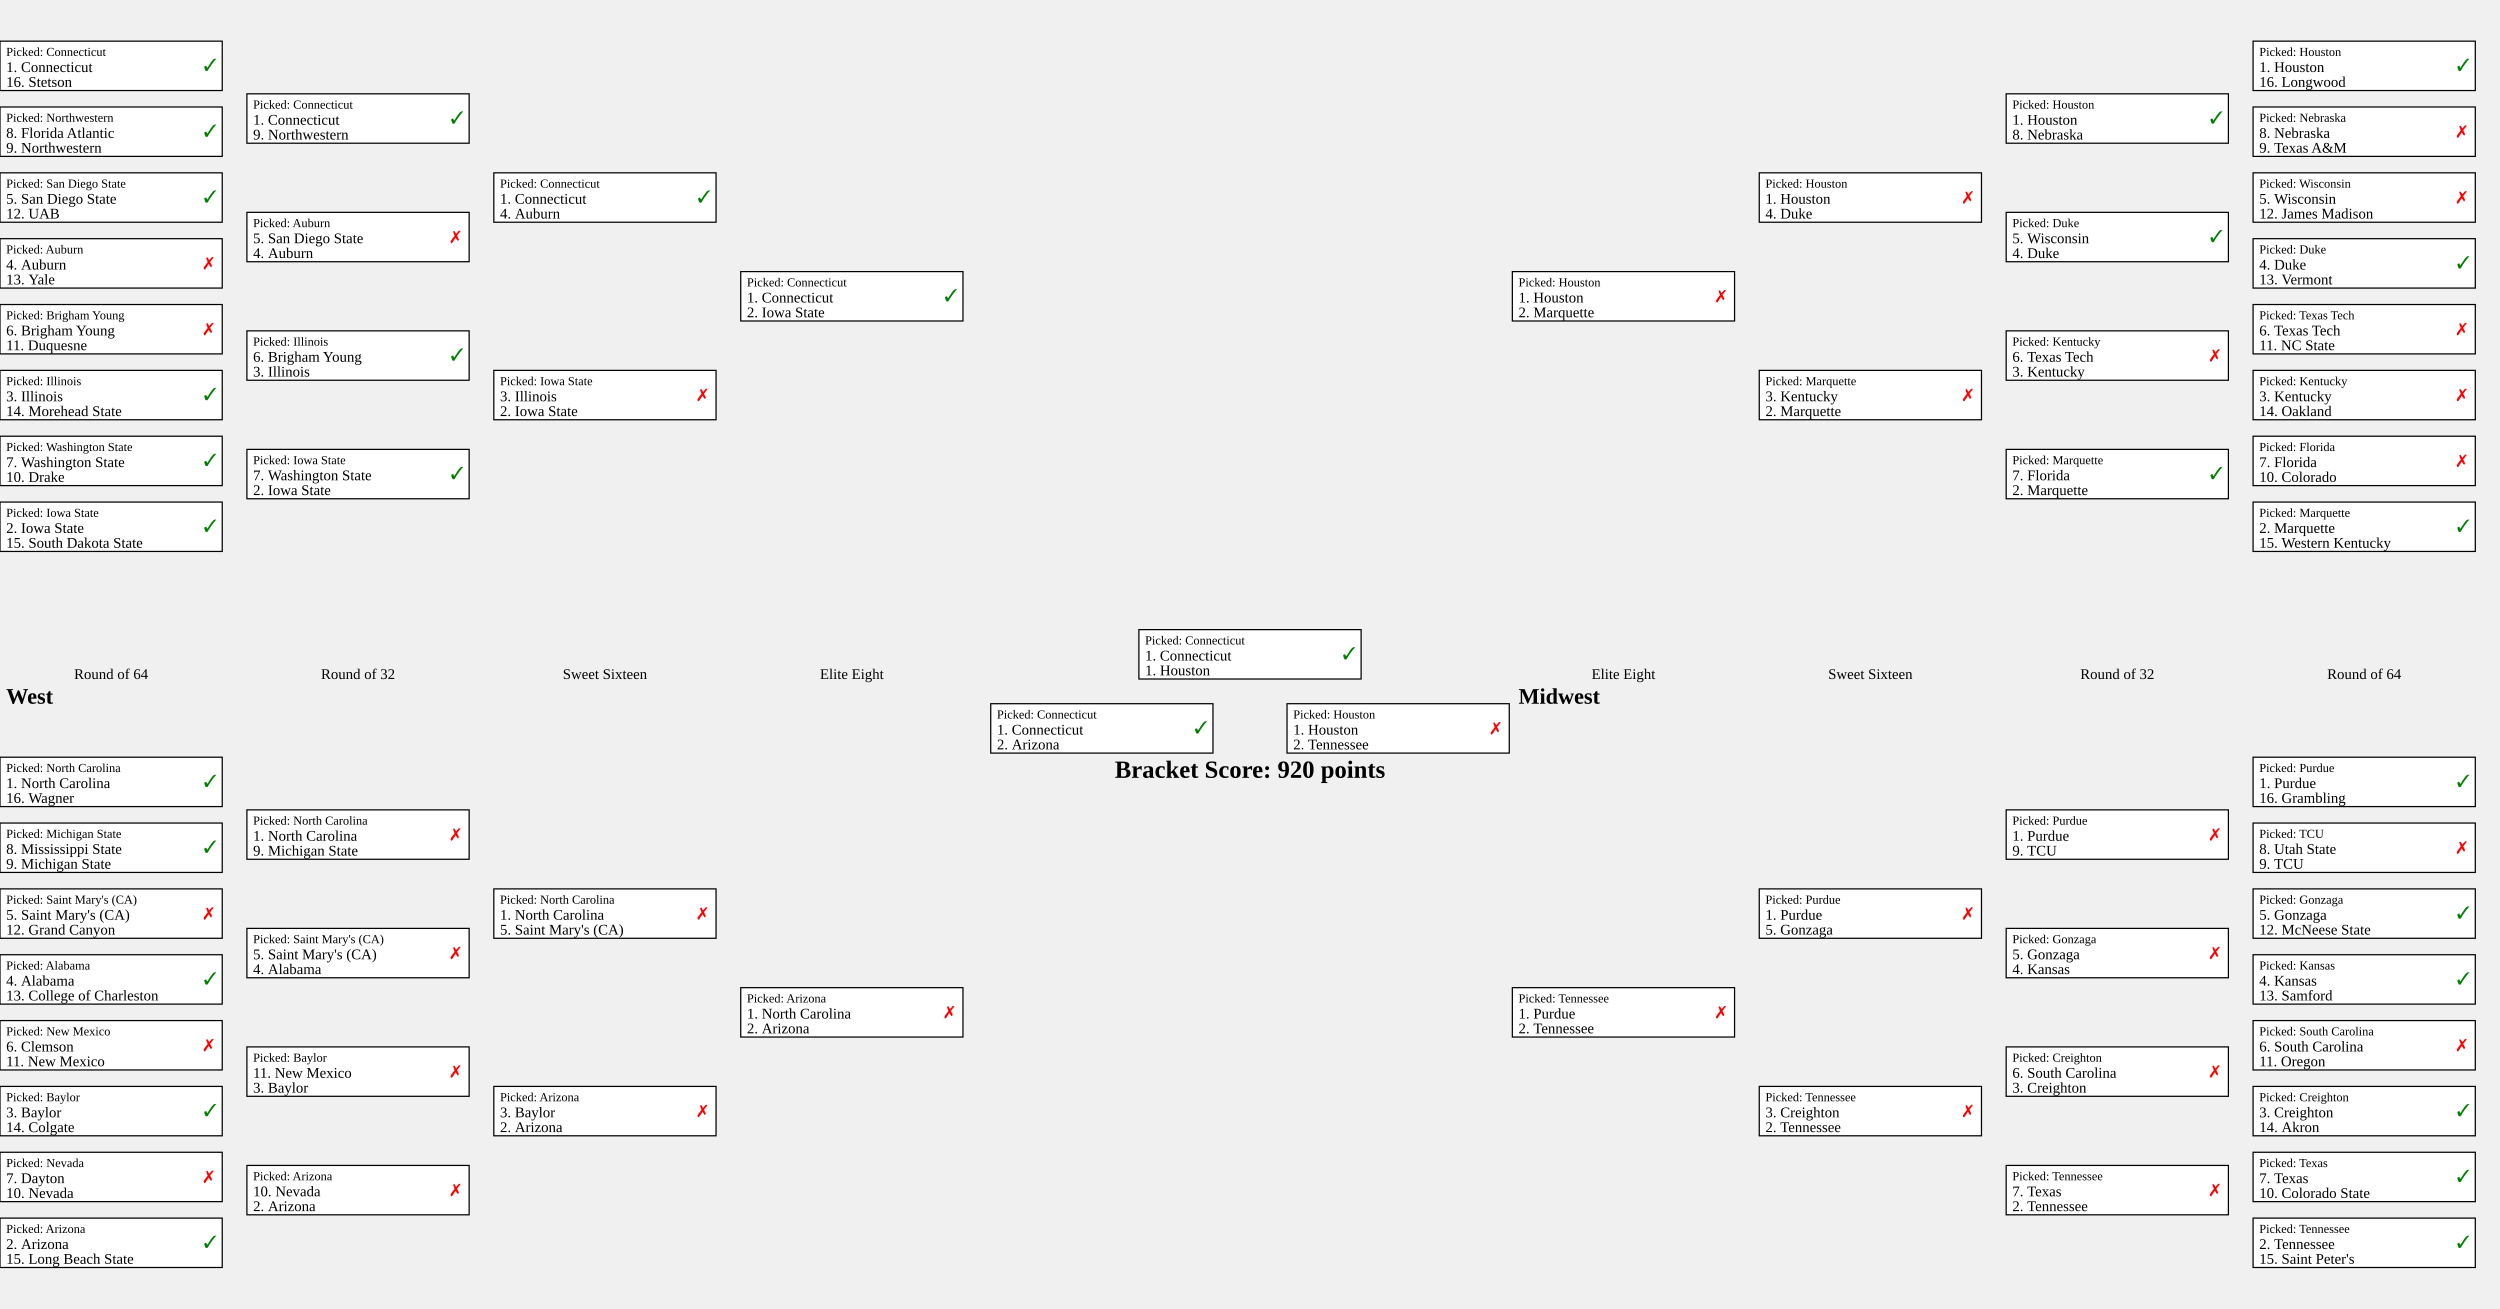
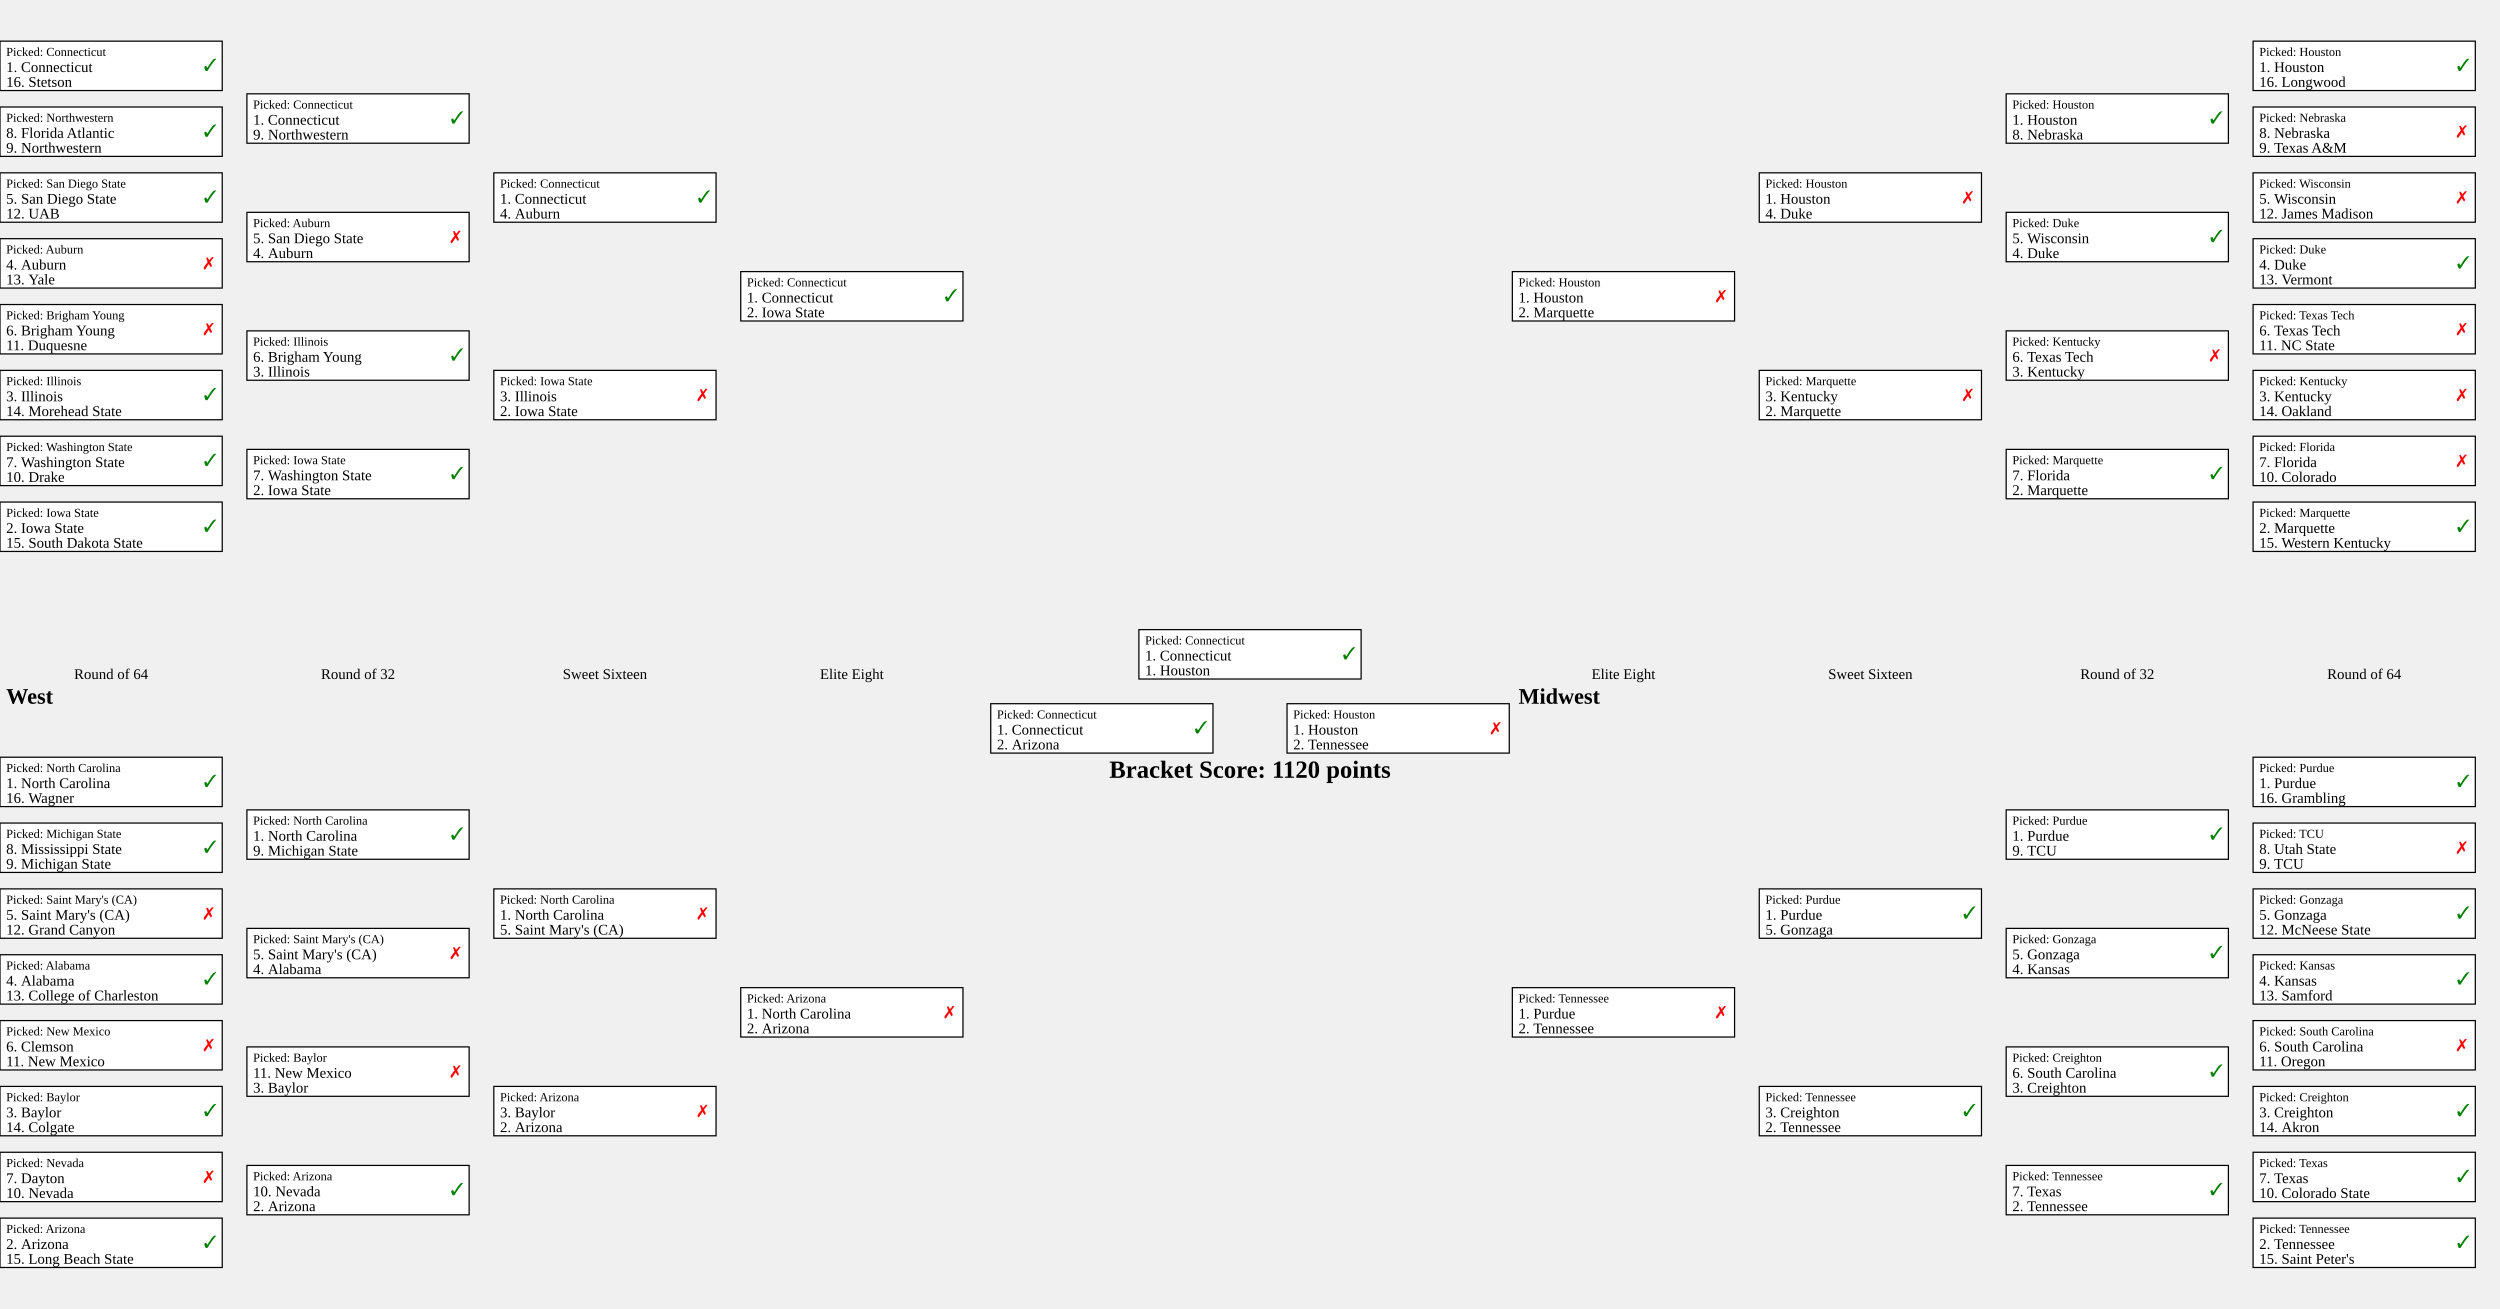
<svg xmlns="http://www.w3.org/2000/svg" baseProfile="full" height="1060" version="1.1" width="2025">
  <defs />
  <text class="region-label" fill="black" font-size="18px" font-weight="bold" x="5" y="-10">South</text>
  <text class="region-label" fill="black" font-size="12px" text-anchor="middle" x="90.0" y="-30">Round of 64</text>
  <g>
    <rect fill="white" height="40" stroke="black" width="180" x="0" y="33.333" />
    <text class="team-name" fill="black" font-size="10px" x="5" y="45.333">Picked: Connecticut</text>
    <text class="team-name" fill="black" font-size="12px" x="5" y="58.333">1. Connecticut</text>
    <text class="team-name" fill="black" font-size="12px" x="5" y="70.333">16. Stetson</text>
    <text fill="green" font-size="14px" x="165" y="57.333">✓</text>
  </g>
  <g>
    <rect fill="white" height="40" stroke="black" width="180" x="0" y="86.667" />
    <text class="team-name" fill="black" font-size="10px" x="5" y="98.667">Picked: Northwestern</text>
    <text class="team-name" fill="black" font-size="12px" x="5" y="111.667">8. Florida Atlantic</text>
    <text class="team-name" fill="black" font-size="12px" x="5" y="123.667">9. Northwestern</text>
    <text fill="green" font-size="14px" x="165" y="110.667">✓</text>
  </g>
  <g>
    <rect fill="white" height="40" stroke="black" width="180" x="0" y="140.0" />
    <text class="team-name" fill="black" font-size="10px" x="5" y="152.0">Picked: San Diego State</text>
    <text class="team-name" fill="black" font-size="12px" x="5" y="165.0">5. San Diego State</text>
    <text class="team-name" fill="black" font-size="12px" x="5" y="177.0">12. UAB</text>
    <text fill="green" font-size="14px" x="165" y="164.0">✓</text>
  </g>
  <g>
    <rect fill="white" height="40" stroke="black" width="180" x="0" y="193.333" />
    <text class="team-name" fill="black" font-size="10px" x="5" y="205.333">Picked: Auburn</text>
    <text class="team-name" fill="black" font-size="12px" x="5" y="218.333">4. Auburn</text>
    <text class="team-name" fill="black" font-size="12px" x="5" y="230.333">13. Yale</text>
    <text fill="red" font-size="14px" x="165" y="217.333">✗</text>
  </g>
  <g>
    <rect fill="white" height="40" stroke="black" width="180" x="0" y="246.667" />
    <text class="team-name" fill="black" font-size="10px" x="5" y="258.667">Picked: Brigham Young</text>
    <text class="team-name" fill="black" font-size="12px" x="5" y="271.667">6. Brigham Young</text>
    <text class="team-name" fill="black" font-size="12px" x="5" y="283.667">11. Duquesne</text>
    <text fill="red" font-size="14px" x="165" y="270.667">✗</text>
  </g>
  <g>
    <rect fill="white" height="40" stroke="black" width="180" x="0" y="300.0" />
    <text class="team-name" fill="black" font-size="10px" x="5" y="312.0">Picked: Illinois</text>
    <text class="team-name" fill="black" font-size="12px" x="5" y="325.0">3. Illinois</text>
    <text class="team-name" fill="black" font-size="12px" x="5" y="337.0">14. Morehead State</text>
    <text fill="green" font-size="14px" x="165" y="324.0">✓</text>
  </g>
  <g>
    <rect fill="white" height="40" stroke="black" width="180" x="0" y="353.333" />
    <text class="team-name" fill="black" font-size="10px" x="5" y="365.333">Picked: Washington State</text>
    <text class="team-name" fill="black" font-size="12px" x="5" y="378.333">7. Washington State</text>
    <text class="team-name" fill="black" font-size="12px" x="5" y="390.333">10. Drake</text>
    <text fill="green" font-size="14px" x="165" y="377.333">✓</text>
  </g>
  <g>
    <rect fill="white" height="40" stroke="black" width="180" x="0" y="406.667" />
    <text class="team-name" fill="black" font-size="10px" x="5" y="418.667">Picked: Iowa State</text>
    <text class="team-name" fill="black" font-size="12px" x="5" y="431.667">2. Iowa State</text>
    <text class="team-name" fill="black" font-size="12px" x="5" y="443.667">15. South Dakota State</text>
    <text fill="green" font-size="14px" x="165" y="430.667">✓</text>
  </g>
  <text class="region-label" fill="black" font-size="12px" text-anchor="middle" x="290.0" y="-30">Round of 32</text>
  <g>
    <rect fill="white" height="40" stroke="black" width="180" x="200" y="76.0" />
    <text class="team-name" fill="black" font-size="10px" x="205" y="88.0">Picked: Connecticut</text>
    <text class="team-name" fill="black" font-size="12px" x="205" y="101.0">1. Connecticut</text>
    <text class="team-name" fill="black" font-size="12px" x="205" y="113.0">9. Northwestern</text>
    <text fill="green" font-size="14px" x="365" y="100.0">✓</text>
  </g>
  <g>
    <rect fill="white" height="40" stroke="black" width="180" x="200" y="172.0" />
    <text class="team-name" fill="black" font-size="10px" x="205" y="184.0">Picked: Auburn</text>
    <text class="team-name" fill="black" font-size="12px" x="205" y="197.0">5. San Diego State</text>
    <text class="team-name" fill="black" font-size="12px" x="205" y="209.0">4. Auburn</text>
    <text fill="red" font-size="14px" x="365" y="196.0">✗</text>
  </g>
  <g>
    <rect fill="white" height="40" stroke="black" width="180" x="200" y="268.0" />
    <text class="team-name" fill="black" font-size="10px" x="205" y="280.0">Picked: Illinois</text>
    <text class="team-name" fill="black" font-size="12px" x="205" y="293.0">6. Brigham Young</text>
    <text class="team-name" fill="black" font-size="12px" x="205" y="305.0">3. Illinois</text>
    <text fill="green" font-size="14px" x="365" y="292.0">✓</text>
  </g>
  <g>
    <rect fill="white" height="40" stroke="black" width="180" x="200" y="364.0" />
    <text class="team-name" fill="black" font-size="10px" x="205" y="376.0">Picked: Iowa State</text>
    <text class="team-name" fill="black" font-size="12px" x="205" y="389.0">7. Washington State</text>
    <text class="team-name" fill="black" font-size="12px" x="205" y="401.0">2. Iowa State</text>
    <text fill="green" font-size="14px" x="365" y="388.0">✓</text>
  </g>
  <text class="region-label" fill="black" font-size="12px" text-anchor="middle" x="490.0" y="-30">Sweet Sixteen</text>
  <g>
    <rect fill="white" height="40" stroke="black" width="180" x="400" y="140.0" />
    <text class="team-name" fill="black" font-size="10px" x="405" y="152.0">Picked: Connecticut</text>
    <text class="team-name" fill="black" font-size="12px" x="405" y="165.0">1. Connecticut</text>
    <text class="team-name" fill="black" font-size="12px" x="405" y="177.0">4. Auburn</text>
    <text fill="green" font-size="14px" x="565" y="164.0">✓</text>
  </g>
  <g>
    <rect fill="white" height="40" stroke="black" width="180" x="400" y="300.0" />
    <text class="team-name" fill="black" font-size="10px" x="405" y="312.0">Picked: Iowa State</text>
    <text class="team-name" fill="black" font-size="12px" x="405" y="325.0">3. Illinois</text>
    <text class="team-name" fill="black" font-size="12px" x="405" y="337.0">2. Iowa State</text>
    <text fill="red" font-size="14px" x="565" y="324.0">✗</text>
  </g>
  <text class="region-label" fill="black" font-size="12px" text-anchor="middle" x="690.0" y="-30">Elite Eight</text>
  <g>
    <rect fill="white" height="40" stroke="black" width="180" x="600" y="220.0" />
    <text class="team-name" fill="black" font-size="10px" x="605" y="232.0">Picked: Connecticut</text>
    <text class="team-name" fill="black" font-size="12px" x="605" y="245.0">1. Connecticut</text>
    <text class="team-name" fill="black" font-size="12px" x="605" y="257.0">2. Iowa State</text>
    <text fill="green" font-size="14px" x="765" y="244.0">✓</text>
  </g>
  <text class="region-label" fill="black" font-size="18px" font-weight="bold" x="5" y="570">West</text>
  <text class="region-label" fill="black" font-size="12px" text-anchor="middle" x="90.0" y="550">Round of 64</text>
  <g>
    <rect fill="white" height="40" stroke="black" width="180" x="0" y="613.333" />
    <text class="team-name" fill="black" font-size="10px" x="5" y="625.333">Picked: North Carolina</text>
    <text class="team-name" fill="black" font-size="12px" x="5" y="638.333">1. North Carolina</text>
    <text class="team-name" fill="black" font-size="12px" x="5" y="650.333">16. Wagner</text>
    <text fill="green" font-size="14px" x="165" y="637.333">✓</text>
  </g>
  <g>
    <rect fill="white" height="40" stroke="black" width="180" x="0" y="666.667" />
    <text class="team-name" fill="black" font-size="10px" x="5" y="678.667">Picked: Michigan State</text>
    <text class="team-name" fill="black" font-size="12px" x="5" y="691.667">8. Mississippi State</text>
    <text class="team-name" fill="black" font-size="12px" x="5" y="703.667">9. Michigan State</text>
    <text fill="green" font-size="14px" x="165" y="690.667">✓</text>
  </g>
  <g>
    <rect fill="white" height="40" stroke="black" width="180" x="0" y="720.0" />
    <text class="team-name" fill="black" font-size="10px" x="5" y="732.0">Picked: Saint Mary's (CA)</text>
    <text class="team-name" fill="black" font-size="12px" x="5" y="745.0">5. Saint Mary's (CA)</text>
    <text class="team-name" fill="black" font-size="12px" x="5" y="757.0">12. Grand Canyon</text>
    <text fill="red" font-size="14px" x="165" y="744.0">✗</text>
  </g>
  <g>
    <rect fill="white" height="40" stroke="black" width="180" x="0" y="773.333" />
    <text class="team-name" fill="black" font-size="10px" x="5" y="785.333">Picked: Alabama</text>
    <text class="team-name" fill="black" font-size="12px" x="5" y="798.333">4. Alabama</text>
    <text class="team-name" fill="black" font-size="12px" x="5" y="810.333">13. College of Charleston</text>
    <text fill="green" font-size="14px" x="165" y="797.333">✓</text>
  </g>
  <g>
    <rect fill="white" height="40" stroke="black" width="180" x="0" y="826.667" />
    <text class="team-name" fill="black" font-size="10px" x="5" y="838.667">Picked: New Mexico</text>
    <text class="team-name" fill="black" font-size="12px" x="5" y="851.667">6. Clemson</text>
    <text class="team-name" fill="black" font-size="12px" x="5" y="863.667">11. New Mexico</text>
    <text fill="red" font-size="14px" x="165" y="850.667">✗</text>
  </g>
  <g>
    <rect fill="white" height="40" stroke="black" width="180" x="0" y="880.0" />
    <text class="team-name" fill="black" font-size="10px" x="5" y="892.0">Picked: Baylor</text>
    <text class="team-name" fill="black" font-size="12px" x="5" y="905.0">3. Baylor</text>
    <text class="team-name" fill="black" font-size="12px" x="5" y="917.0">14. Colgate</text>
    <text fill="green" font-size="14px" x="165" y="904.0">✓</text>
  </g>
  <g>
    <rect fill="white" height="40" stroke="black" width="180" x="0" y="933.333" />
    <text class="team-name" fill="black" font-size="10px" x="5" y="945.333">Picked: Nevada</text>
    <text class="team-name" fill="black" font-size="12px" x="5" y="958.333">7. Dayton</text>
    <text class="team-name" fill="black" font-size="12px" x="5" y="970.333">10. Nevada</text>
    <text fill="red" font-size="14px" x="165" y="957.333">✗</text>
  </g>
  <g>
    <rect fill="white" height="40" stroke="black" width="180" x="0" y="986.667" />
    <text class="team-name" fill="black" font-size="10px" x="5" y="998.667">Picked: Arizona</text>
    <text class="team-name" fill="black" font-size="12px" x="5" y="1011.667">2. Arizona</text>
    <text class="team-name" fill="black" font-size="12px" x="5" y="1023.667">15. Long Beach State</text>
    <text fill="green" font-size="14px" x="165" y="1010.667">✓</text>
  </g>
  <text class="region-label" fill="black" font-size="12px" text-anchor="middle" x="290.0" y="550">Round of 32</text>
  <g>
    <rect fill="white" height="40" stroke="black" width="180" x="200" y="656.0" />
    <text class="team-name" fill="black" font-size="10px" x="205" y="668.0">Picked: North Carolina</text>
    <text class="team-name" fill="black" font-size="12px" x="205" y="681.0">1. North Carolina</text>
    <text class="team-name" fill="black" font-size="12px" x="205" y="693.0">9. Michigan State</text>
-     <text fill="red" font-size="14px" x="365" y="680.0">✗</text>
+     <text fill="green" font-size="14px" x="365" y="680.0">✓</text>
  </g>
  <g>
    <rect fill="white" height="40" stroke="black" width="180" x="200" y="752.0" />
    <text class="team-name" fill="black" font-size="10px" x="205" y="764.0">Picked: Saint Mary's (CA)</text>
    <text class="team-name" fill="black" font-size="12px" x="205" y="777.0">5. Saint Mary's (CA)</text>
    <text class="team-name" fill="black" font-size="12px" x="205" y="789.0">4. Alabama</text>
    <text fill="red" font-size="14px" x="365" y="776.0">✗</text>
  </g>
  <g>
    <rect fill="white" height="40" stroke="black" width="180" x="200" y="848.0" />
    <text class="team-name" fill="black" font-size="10px" x="205" y="860.0">Picked: Baylor</text>
    <text class="team-name" fill="black" font-size="12px" x="205" y="873.0">11. New Mexico</text>
    <text class="team-name" fill="black" font-size="12px" x="205" y="885.0">3. Baylor</text>
    <text fill="red" font-size="14px" x="365" y="872.0">✗</text>
  </g>
  <g>
    <rect fill="white" height="40" stroke="black" width="180" x="200" y="944.0" />
    <text class="team-name" fill="black" font-size="10px" x="205" y="956.0">Picked: Arizona</text>
    <text class="team-name" fill="black" font-size="12px" x="205" y="969.0">10. Nevada</text>
    <text class="team-name" fill="black" font-size="12px" x="205" y="981.0">2. Arizona</text>
-     <text fill="red" font-size="14px" x="365" y="968.0">✗</text>
+     <text fill="green" font-size="14px" x="365" y="968.0">✓</text>
  </g>
  <text class="region-label" fill="black" font-size="12px" text-anchor="middle" x="490.0" y="550">Sweet Sixteen</text>
  <g>
    <rect fill="white" height="40" stroke="black" width="180" x="400" y="720.0" />
    <text class="team-name" fill="black" font-size="10px" x="405" y="732.0">Picked: North Carolina</text>
    <text class="team-name" fill="black" font-size="12px" x="405" y="745.0">1. North Carolina</text>
    <text class="team-name" fill="black" font-size="12px" x="405" y="757.0">5. Saint Mary's (CA)</text>
    <text fill="red" font-size="14px" x="565" y="744.0">✗</text>
  </g>
  <g>
    <rect fill="white" height="40" stroke="black" width="180" x="400" y="880.0" />
    <text class="team-name" fill="black" font-size="10px" x="405" y="892.0">Picked: Arizona</text>
    <text class="team-name" fill="black" font-size="12px" x="405" y="905.0">3. Baylor</text>
    <text class="team-name" fill="black" font-size="12px" x="405" y="917.0">2. Arizona</text>
    <text fill="red" font-size="14px" x="565" y="904.0">✗</text>
  </g>
  <text class="region-label" fill="black" font-size="12px" text-anchor="middle" x="690.0" y="550">Elite Eight</text>
  <g>
    <rect fill="white" height="40" stroke="black" width="180" x="600" y="800.0" />
    <text class="team-name" fill="black" font-size="10px" x="605" y="812.0">Picked: Arizona</text>
    <text class="team-name" fill="black" font-size="12px" x="605" y="825.0">1. North Carolina</text>
    <text class="team-name" fill="black" font-size="12px" x="605" y="837.0">2. Arizona</text>
    <text fill="red" font-size="14px" x="765" y="824.0">✗</text>
  </g>
  <text class="region-label" fill="black" font-size="18px" font-weight="bold" x="1230" y="-10">East</text>
  <text class="region-label" fill="black" font-size="12px" text-anchor="middle" x="1915.0" y="-30">Round of 64</text>
  <g>
    <rect fill="white" height="40" stroke="black" width="180" x="1825" y="33.333" />
    <text class="team-name" fill="black" font-size="10px" x="1830" y="45.333">Picked: Houston</text>
    <text class="team-name" fill="black" font-size="12px" x="1830" y="58.333">1. Houston</text>
    <text class="team-name" fill="black" font-size="12px" x="1830" y="70.333">16. Longwood</text>
    <text fill="green" font-size="14px" x="1990" y="57.333">✓</text>
  </g>
  <g>
    <rect fill="white" height="40" stroke="black" width="180" x="1825" y="86.667" />
    <text class="team-name" fill="black" font-size="10px" x="1830" y="98.667">Picked: Nebraska</text>
    <text class="team-name" fill="black" font-size="12px" x="1830" y="111.667">8. Nebraska</text>
    <text class="team-name" fill="black" font-size="12px" x="1830" y="123.667">9. Texas A&amp;M</text>
    <text fill="red" font-size="14px" x="1990" y="110.667">✗</text>
  </g>
  <g>
    <rect fill="white" height="40" stroke="black" width="180" x="1825" y="140.0" />
    <text class="team-name" fill="black" font-size="10px" x="1830" y="152.0">Picked: Wisconsin</text>
    <text class="team-name" fill="black" font-size="12px" x="1830" y="165.0">5. Wisconsin</text>
    <text class="team-name" fill="black" font-size="12px" x="1830" y="177.0">12. James Madison</text>
    <text fill="red" font-size="14px" x="1990" y="164.0">✗</text>
  </g>
  <g>
    <rect fill="white" height="40" stroke="black" width="180" x="1825" y="193.333" />
    <text class="team-name" fill="black" font-size="10px" x="1830" y="205.333">Picked: Duke</text>
    <text class="team-name" fill="black" font-size="12px" x="1830" y="218.333">4. Duke</text>
    <text class="team-name" fill="black" font-size="12px" x="1830" y="230.333">13. Vermont</text>
    <text fill="green" font-size="14px" x="1990" y="217.333">✓</text>
  </g>
  <g>
    <rect fill="white" height="40" stroke="black" width="180" x="1825" y="246.667" />
    <text class="team-name" fill="black" font-size="10px" x="1830" y="258.667">Picked: Texas Tech</text>
    <text class="team-name" fill="black" font-size="12px" x="1830" y="271.667">6. Texas Tech</text>
    <text class="team-name" fill="black" font-size="12px" x="1830" y="283.667">11. NC State</text>
    <text fill="red" font-size="14px" x="1990" y="270.667">✗</text>
  </g>
  <g>
    <rect fill="white" height="40" stroke="black" width="180" x="1825" y="300.0" />
    <text class="team-name" fill="black" font-size="10px" x="1830" y="312.0">Picked: Kentucky</text>
    <text class="team-name" fill="black" font-size="12px" x="1830" y="325.0">3. Kentucky</text>
    <text class="team-name" fill="black" font-size="12px" x="1830" y="337.0">14. Oakland</text>
    <text fill="red" font-size="14px" x="1990" y="324.0">✗</text>
  </g>
  <g>
    <rect fill="white" height="40" stroke="black" width="180" x="1825" y="353.333" />
    <text class="team-name" fill="black" font-size="10px" x="1830" y="365.333">Picked: Florida</text>
    <text class="team-name" fill="black" font-size="12px" x="1830" y="378.333">7. Florida</text>
    <text class="team-name" fill="black" font-size="12px" x="1830" y="390.333">10. Colorado</text>
    <text fill="red" font-size="14px" x="1990" y="377.333">✗</text>
  </g>
  <g>
    <rect fill="white" height="40" stroke="black" width="180" x="1825" y="406.667" />
    <text class="team-name" fill="black" font-size="10px" x="1830" y="418.667">Picked: Marquette</text>
    <text class="team-name" fill="black" font-size="12px" x="1830" y="431.667">2. Marquette</text>
    <text class="team-name" fill="black" font-size="12px" x="1830" y="443.667">15. Western Kentucky</text>
    <text fill="green" font-size="14px" x="1990" y="430.667">✓</text>
  </g>
  <text class="region-label" fill="black" font-size="12px" text-anchor="middle" x="1715.0" y="-30">Round of 32</text>
  <g>
    <rect fill="white" height="40" stroke="black" width="180" x="1625" y="76.0" />
    <text class="team-name" fill="black" font-size="10px" x="1630" y="88.0">Picked: Houston</text>
    <text class="team-name" fill="black" font-size="12px" x="1630" y="101.0">1. Houston</text>
    <text class="team-name" fill="black" font-size="12px" x="1630" y="113.0">8. Nebraska</text>
    <text fill="green" font-size="14px" x="1790" y="100.0">✓</text>
  </g>
  <g>
    <rect fill="white" height="40" stroke="black" width="180" x="1625" y="172.0" />
    <text class="team-name" fill="black" font-size="10px" x="1630" y="184.0">Picked: Duke</text>
    <text class="team-name" fill="black" font-size="12px" x="1630" y="197.0">5. Wisconsin</text>
    <text class="team-name" fill="black" font-size="12px" x="1630" y="209.0">4. Duke</text>
    <text fill="green" font-size="14px" x="1790" y="196.0">✓</text>
  </g>
  <g>
    <rect fill="white" height="40" stroke="black" width="180" x="1625" y="268.0" />
    <text class="team-name" fill="black" font-size="10px" x="1630" y="280.0">Picked: Kentucky</text>
    <text class="team-name" fill="black" font-size="12px" x="1630" y="293.0">6. Texas Tech</text>
    <text class="team-name" fill="black" font-size="12px" x="1630" y="305.0">3. Kentucky</text>
    <text fill="red" font-size="14px" x="1790" y="292.0">✗</text>
  </g>
  <g>
    <rect fill="white" height="40" stroke="black" width="180" x="1625" y="364.0" />
    <text class="team-name" fill="black" font-size="10px" x="1630" y="376.0">Picked: Marquette</text>
    <text class="team-name" fill="black" font-size="12px" x="1630" y="389.0">7. Florida</text>
    <text class="team-name" fill="black" font-size="12px" x="1630" y="401.0">2. Marquette</text>
    <text fill="green" font-size="14px" x="1790" y="388.0">✓</text>
  </g>
  <text class="region-label" fill="black" font-size="12px" text-anchor="middle" x="1515.0" y="-30">Sweet Sixteen</text>
  <g>
    <rect fill="white" height="40" stroke="black" width="180" x="1425" y="140.0" />
    <text class="team-name" fill="black" font-size="10px" x="1430" y="152.0">Picked: Houston</text>
    <text class="team-name" fill="black" font-size="12px" x="1430" y="165.0">1. Houston</text>
    <text class="team-name" fill="black" font-size="12px" x="1430" y="177.0">4. Duke</text>
    <text fill="red" font-size="14px" x="1590" y="164.0">✗</text>
  </g>
  <g>
    <rect fill="white" height="40" stroke="black" width="180" x="1425" y="300.0" />
    <text class="team-name" fill="black" font-size="10px" x="1430" y="312.0">Picked: Marquette</text>
    <text class="team-name" fill="black" font-size="12px" x="1430" y="325.0">3. Kentucky</text>
    <text class="team-name" fill="black" font-size="12px" x="1430" y="337.0">2. Marquette</text>
    <text fill="red" font-size="14px" x="1590" y="324.0">✗</text>
  </g>
  <text class="region-label" fill="black" font-size="12px" text-anchor="middle" x="1315.0" y="-30">Elite Eight</text>
  <g>
    <rect fill="white" height="40" stroke="black" width="180" x="1225" y="220.0" />
    <text class="team-name" fill="black" font-size="10px" x="1230" y="232.0">Picked: Houston</text>
    <text class="team-name" fill="black" font-size="12px" x="1230" y="245.0">1. Houston</text>
    <text class="team-name" fill="black" font-size="12px" x="1230" y="257.0">2. Marquette</text>
    <text fill="red" font-size="14px" x="1390" y="244.0">✗</text>
  </g>
  <text class="region-label" fill="black" font-size="18px" font-weight="bold" x="1230" y="570">Midwest</text>
  <text class="region-label" fill="black" font-size="12px" text-anchor="middle" x="1915.0" y="550">Round of 64</text>
  <g>
    <rect fill="white" height="40" stroke="black" width="180" x="1825" y="613.333" />
    <text class="team-name" fill="black" font-size="10px" x="1830" y="625.333">Picked: Purdue</text>
    <text class="team-name" fill="black" font-size="12px" x="1830" y="638.333">1. Purdue</text>
    <text class="team-name" fill="black" font-size="12px" x="1830" y="650.333">16. Grambling</text>
    <text fill="green" font-size="14px" x="1990" y="637.333">✓</text>
  </g>
  <g>
    <rect fill="white" height="40" stroke="black" width="180" x="1825" y="666.667" />
    <text class="team-name" fill="black" font-size="10px" x="1830" y="678.667">Picked: TCU</text>
    <text class="team-name" fill="black" font-size="12px" x="1830" y="691.667">8. Utah State</text>
    <text class="team-name" fill="black" font-size="12px" x="1830" y="703.667">9. TCU</text>
    <text fill="red" font-size="14px" x="1990" y="690.667">✗</text>
  </g>
  <g>
    <rect fill="white" height="40" stroke="black" width="180" x="1825" y="720.0" />
    <text class="team-name" fill="black" font-size="10px" x="1830" y="732.0">Picked: Gonzaga</text>
    <text class="team-name" fill="black" font-size="12px" x="1830" y="745.0">5. Gonzaga</text>
    <text class="team-name" fill="black" font-size="12px" x="1830" y="757.0">12. McNeese State</text>
    <text fill="green" font-size="14px" x="1990" y="744.0">✓</text>
  </g>
  <g>
    <rect fill="white" height="40" stroke="black" width="180" x="1825" y="773.333" />
    <text class="team-name" fill="black" font-size="10px" x="1830" y="785.333">Picked: Kansas</text>
    <text class="team-name" fill="black" font-size="12px" x="1830" y="798.333">4. Kansas</text>
    <text class="team-name" fill="black" font-size="12px" x="1830" y="810.333">13. Samford</text>
    <text fill="green" font-size="14px" x="1990" y="797.333">✓</text>
  </g>
  <g>
    <rect fill="white" height="40" stroke="black" width="180" x="1825" y="826.667" />
    <text class="team-name" fill="black" font-size="10px" x="1830" y="838.667">Picked: South Carolina</text>
    <text class="team-name" fill="black" font-size="12px" x="1830" y="851.667">6. South Carolina</text>
    <text class="team-name" fill="black" font-size="12px" x="1830" y="863.667">11. Oregon</text>
    <text fill="red" font-size="14px" x="1990" y="850.667">✗</text>
  </g>
  <g>
    <rect fill="white" height="40" stroke="black" width="180" x="1825" y="880.0" />
    <text class="team-name" fill="black" font-size="10px" x="1830" y="892.0">Picked: Creighton</text>
    <text class="team-name" fill="black" font-size="12px" x="1830" y="905.0">3. Creighton</text>
    <text class="team-name" fill="black" font-size="12px" x="1830" y="917.0">14. Akron</text>
    <text fill="green" font-size="14px" x="1990" y="904.0">✓</text>
  </g>
  <g>
    <rect fill="white" height="40" stroke="black" width="180" x="1825" y="933.333" />
    <text class="team-name" fill="black" font-size="10px" x="1830" y="945.333">Picked: Texas</text>
    <text class="team-name" fill="black" font-size="12px" x="1830" y="958.333">7. Texas</text>
    <text class="team-name" fill="black" font-size="12px" x="1830" y="970.333">10. Colorado State</text>
    <text fill="green" font-size="14px" x="1990" y="957.333">✓</text>
  </g>
  <g>
    <rect fill="white" height="40" stroke="black" width="180" x="1825" y="986.667" />
    <text class="team-name" fill="black" font-size="10px" x="1830" y="998.667">Picked: Tennessee</text>
    <text class="team-name" fill="black" font-size="12px" x="1830" y="1011.667">2. Tennessee</text>
    <text class="team-name" fill="black" font-size="12px" x="1830" y="1023.667">15. Saint Peter's</text>
    <text fill="green" font-size="14px" x="1990" y="1010.667">✓</text>
  </g>
  <text class="region-label" fill="black" font-size="12px" text-anchor="middle" x="1715.0" y="550">Round of 32</text>
  <g>
    <rect fill="white" height="40" stroke="black" width="180" x="1625" y="656.0" />
    <text class="team-name" fill="black" font-size="10px" x="1630" y="668.0">Picked: Purdue</text>
    <text class="team-name" fill="black" font-size="12px" x="1630" y="681.0">1. Purdue</text>
    <text class="team-name" fill="black" font-size="12px" x="1630" y="693.0">9. TCU</text>
-     <text fill="red" font-size="14px" x="1790" y="680.0">✗</text>
+     <text fill="green" font-size="14px" x="1790" y="680.0">✓</text>
  </g>
  <g>
    <rect fill="white" height="40" stroke="black" width="180" x="1625" y="752.0" />
    <text class="team-name" fill="black" font-size="10px" x="1630" y="764.0">Picked: Gonzaga</text>
    <text class="team-name" fill="black" font-size="12px" x="1630" y="777.0">5. Gonzaga</text>
    <text class="team-name" fill="black" font-size="12px" x="1630" y="789.0">4. Kansas</text>
-     <text fill="red" font-size="14px" x="1790" y="776.0">✗</text>
+     <text fill="green" font-size="14px" x="1790" y="776.0">✓</text>
  </g>
  <g>
    <rect fill="white" height="40" stroke="black" width="180" x="1625" y="848.0" />
    <text class="team-name" fill="black" font-size="10px" x="1630" y="860.0">Picked: Creighton</text>
    <text class="team-name" fill="black" font-size="12px" x="1630" y="873.0">6. South Carolina</text>
    <text class="team-name" fill="black" font-size="12px" x="1630" y="885.0">3. Creighton</text>
-     <text fill="red" font-size="14px" x="1790" y="872.0">✗</text>
+     <text fill="green" font-size="14px" x="1790" y="872.0">✓</text>
  </g>
  <g>
    <rect fill="white" height="40" stroke="black" width="180" x="1625" y="944.0" />
    <text class="team-name" fill="black" font-size="10px" x="1630" y="956.0">Picked: Tennessee</text>
    <text class="team-name" fill="black" font-size="12px" x="1630" y="969.0">7. Texas</text>
    <text class="team-name" fill="black" font-size="12px" x="1630" y="981.0">2. Tennessee</text>
-     <text fill="red" font-size="14px" x="1790" y="968.0">✗</text>
+     <text fill="green" font-size="14px" x="1790" y="968.0">✓</text>
  </g>
  <text class="region-label" fill="black" font-size="12px" text-anchor="middle" x="1515.0" y="550">Sweet Sixteen</text>
  <g>
    <rect fill="white" height="40" stroke="black" width="180" x="1425" y="720.0" />
    <text class="team-name" fill="black" font-size="10px" x="1430" y="732.0">Picked: Purdue</text>
    <text class="team-name" fill="black" font-size="12px" x="1430" y="745.0">1. Purdue</text>
    <text class="team-name" fill="black" font-size="12px" x="1430" y="757.0">5. Gonzaga</text>
-     <text fill="red" font-size="14px" x="1590" y="744.0">✗</text>
+     <text fill="green" font-size="14px" x="1590" y="744.0">✓</text>
  </g>
  <g>
    <rect fill="white" height="40" stroke="black" width="180" x="1425" y="880.0" />
    <text class="team-name" fill="black" font-size="10px" x="1430" y="892.0">Picked: Tennessee</text>
    <text class="team-name" fill="black" font-size="12px" x="1430" y="905.0">3. Creighton</text>
    <text class="team-name" fill="black" font-size="12px" x="1430" y="917.0">2. Tennessee</text>
-     <text fill="red" font-size="14px" x="1590" y="904.0">✗</text>
+     <text fill="green" font-size="14px" x="1590" y="904.0">✓</text>
  </g>
  <text class="region-label" fill="black" font-size="12px" text-anchor="middle" x="1315.0" y="550">Elite Eight</text>
  <g>
    <rect fill="white" height="40" stroke="black" width="180" x="1225" y="800.0" />
    <text class="team-name" fill="black" font-size="10px" x="1230" y="812.0">Picked: Tennessee</text>
    <text class="team-name" fill="black" font-size="12px" x="1230" y="825.0">1. Purdue</text>
    <text class="team-name" fill="black" font-size="12px" x="1230" y="837.0">2. Tennessee</text>
    <text fill="red" font-size="14px" x="1390" y="824.0">✗</text>
  </g>
  <g>
    <rect fill="white" height="40" stroke="black" width="180" x="802.5" y="570.0" />
    <text class="team-name" fill="black" font-size="10px" x="807.5" y="582.0">Picked: Connecticut</text>
    <text class="team-name" fill="black" font-size="12px" x="807.5" y="595.0">1. Connecticut</text>
    <text class="team-name" fill="black" font-size="12px" x="807.5" y="607.0">2. Arizona</text>
    <text fill="green" font-size="14px" x="967.5" y="594.0">✓</text>
  </g>
  <g>
    <rect fill="white" height="40" stroke="black" width="180" x="1042.5" y="570.0" />
    <text class="team-name" fill="black" font-size="10px" x="1047.5" y="582.0">Picked: Houston</text>
    <text class="team-name" fill="black" font-size="12px" x="1047.5" y="595.0">1. Houston</text>
    <text class="team-name" fill="black" font-size="12px" x="1047.5" y="607.0">2. Tennessee</text>
    <text fill="red" font-size="14px" x="1207.5" y="594.0">✗</text>
  </g>
  <g>
    <rect fill="white" height="40" stroke="black" width="180" x="922.5" y="510.0" />
    <text class="team-name" fill="black" font-size="10px" x="927.5" y="522.0">Picked: Connecticut</text>
    <text class="team-name" fill="black" font-size="12px" x="927.5" y="535.0">1. Connecticut</text>
    <text class="team-name" fill="black" font-size="12px" x="927.5" y="547.0">1. Houston</text>
    <text fill="green" font-size="14px" x="1087.5" y="534.0">✓</text>
  </g>
-   <text fill="black" font-size="20px" font-weight="bold" text-anchor="middle" x="1012.5" y="630.0">Bracket Score: 920 points</text>
+   <text fill="black" font-size="20px" font-weight="bold" text-anchor="middle" x="1012.5" y="630.0">Bracket Score: 1120 points</text>
</svg>
